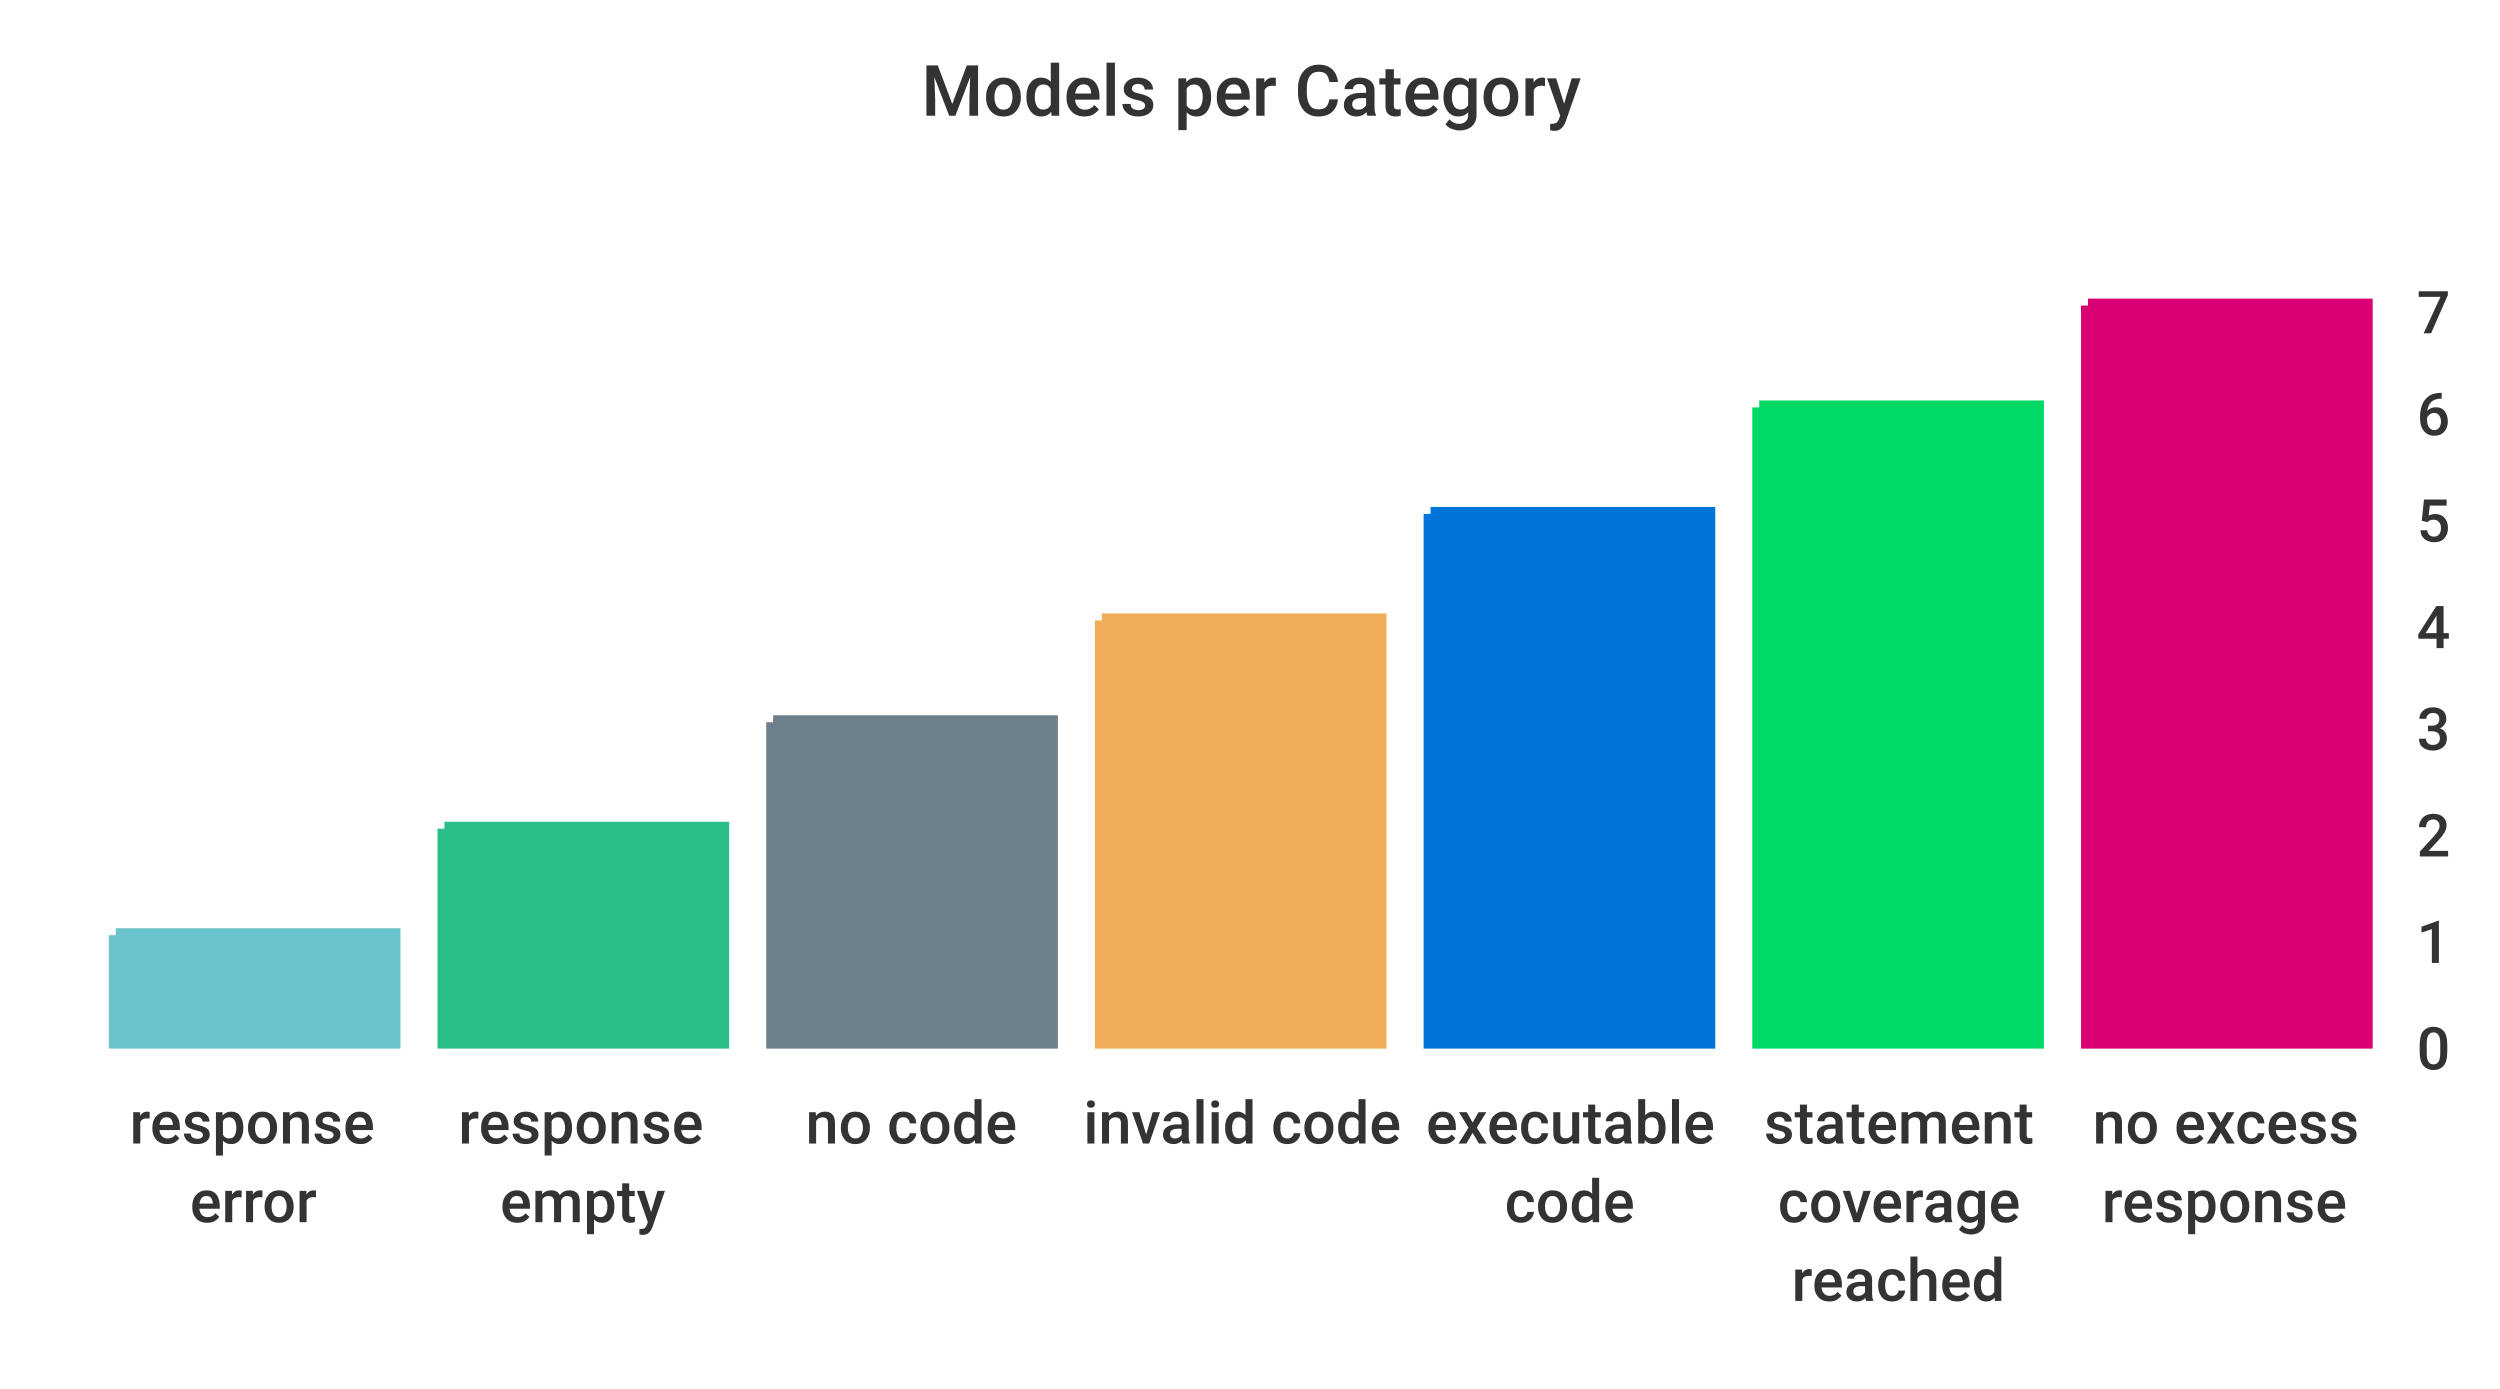
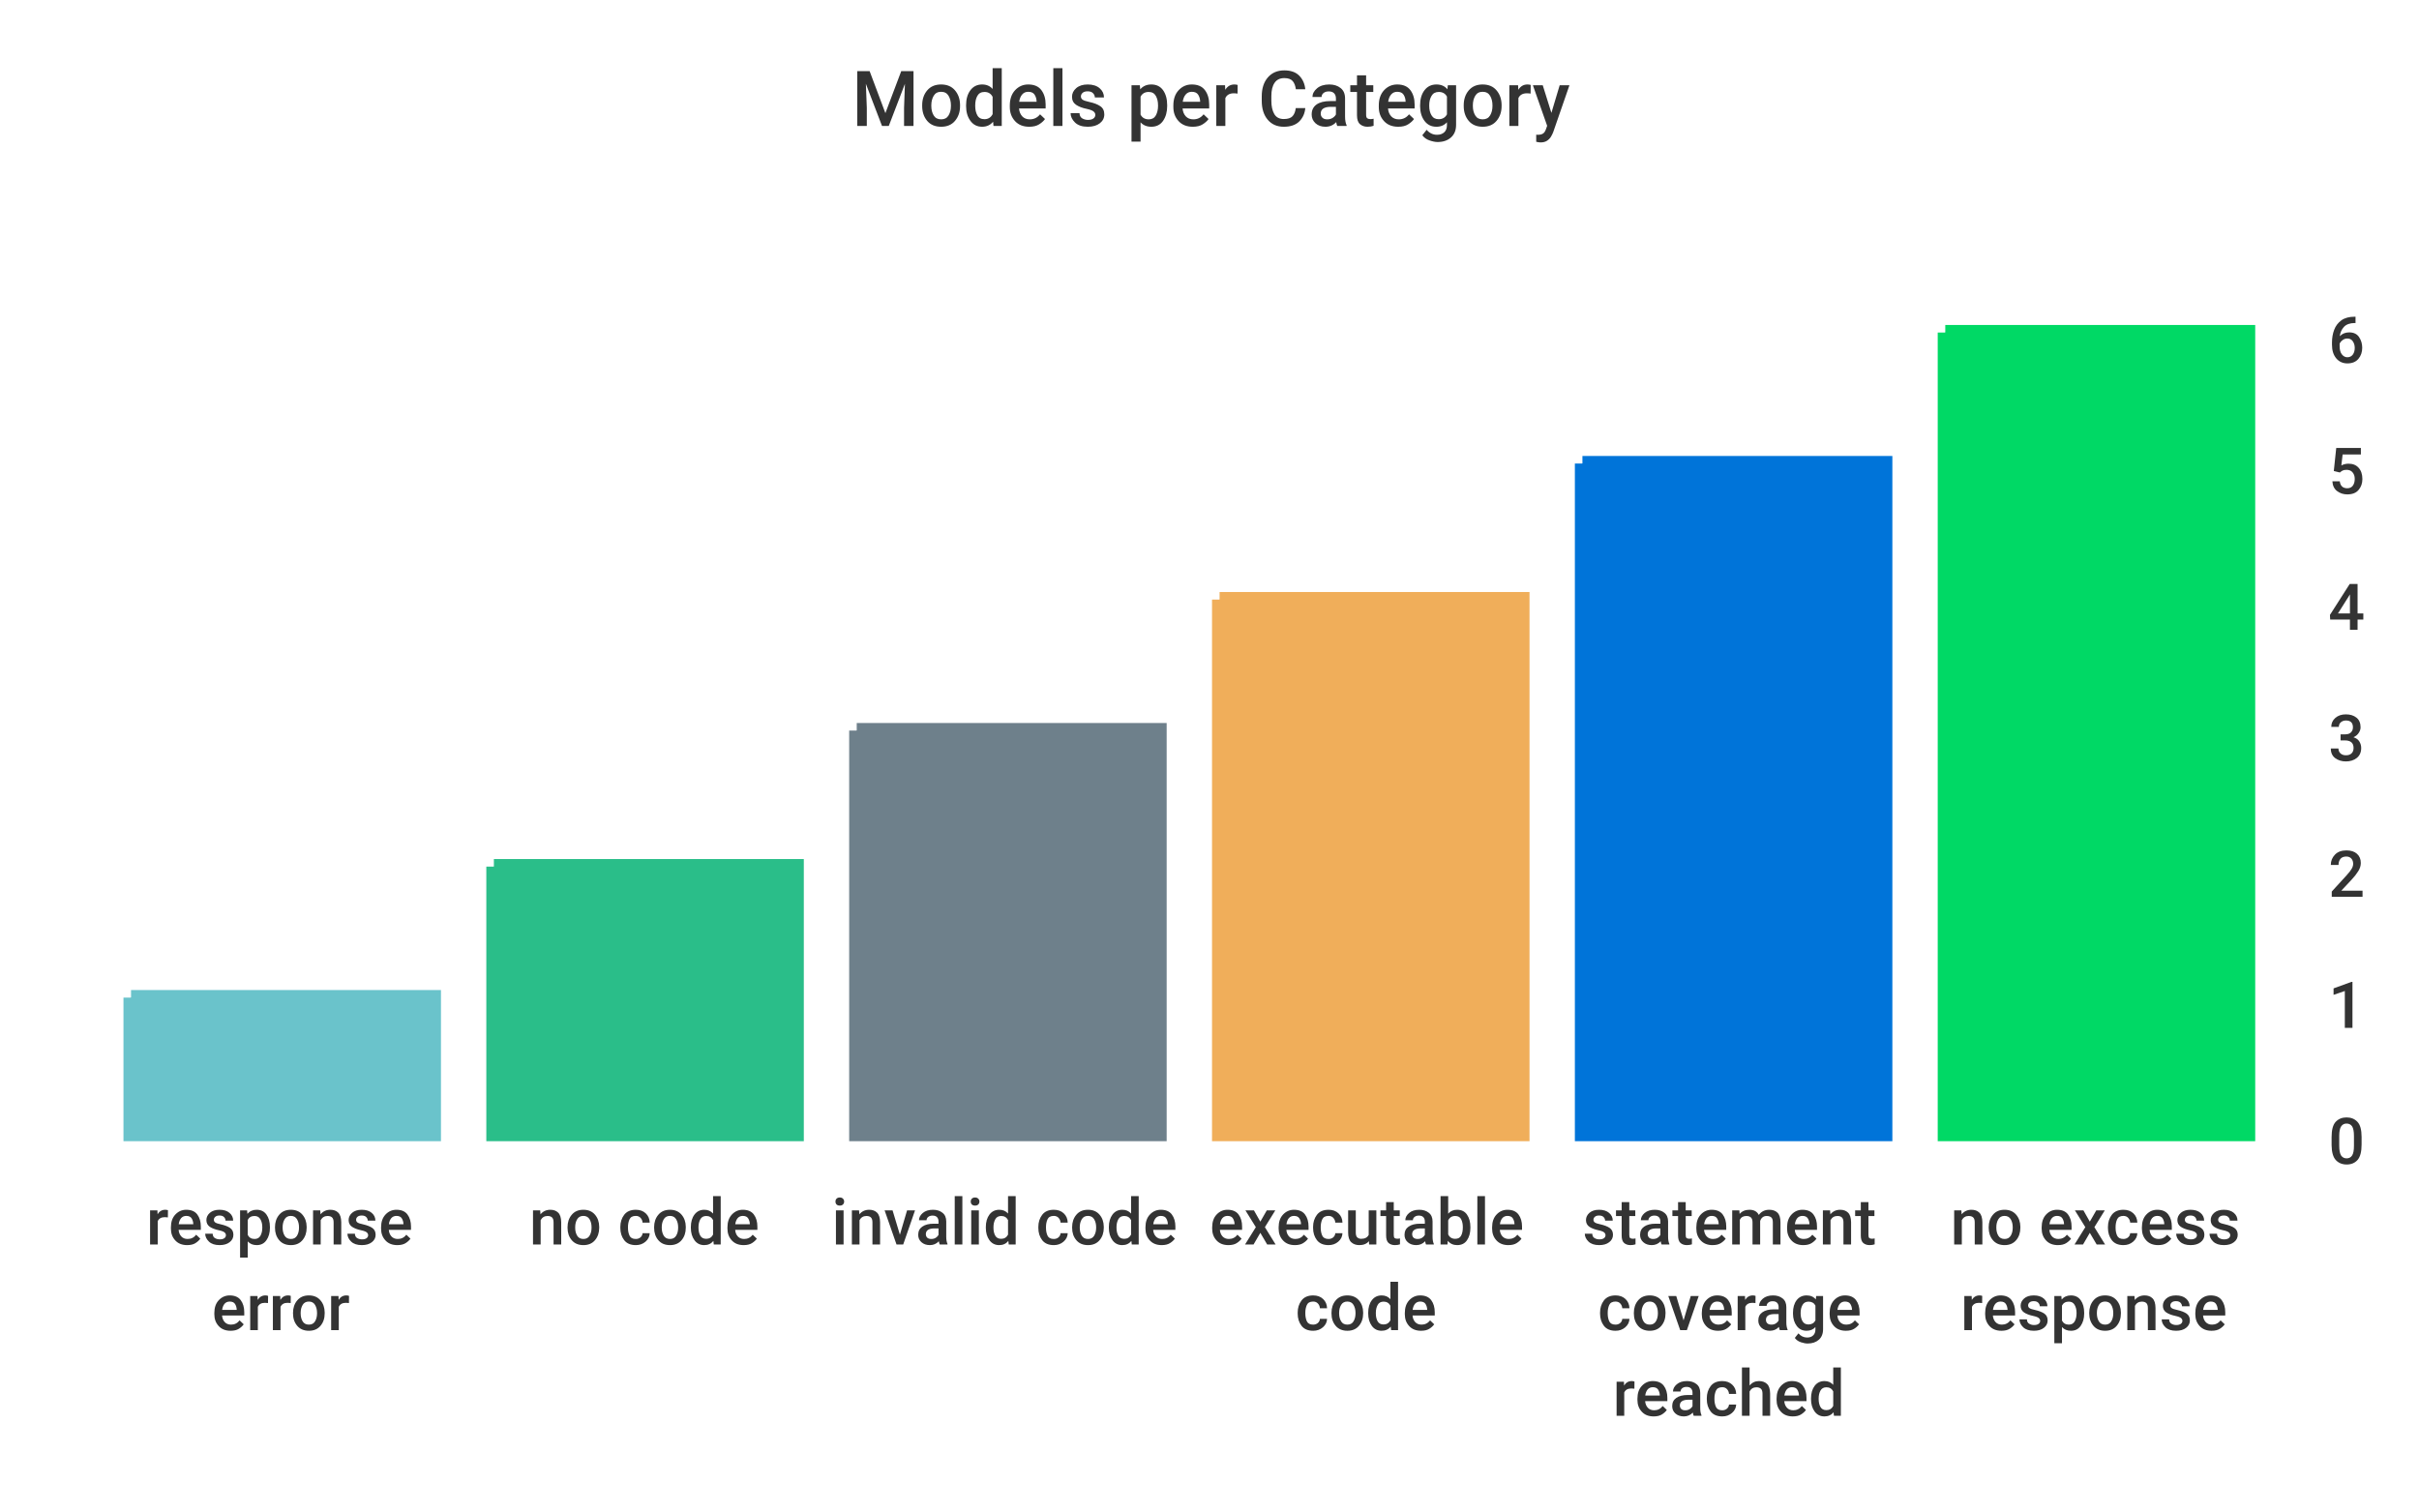
- <svg xmlns="http://www.w3.org/2000/svg" width="540" height="300">\n<path d="M 0 0 L 540 0 L 540 300 L 0 300 L 0 0" style="stroke-width:0;stroke:rgba(255,255,255,1.0);fill:rgba(255,255,255,1.0)" />
-   <path d="M 20 66 L 512 66 L 512 225 L 20 225 L 20 66" style="stroke-width:0;stroke:rgba(255,255,255,1.0);fill:rgba(255,255,255,1.0)" />
-   <path d="M 25 202 L 85 202 L 85 225 L 25 225 L 25 202" style="stroke-width:3;stroke:rgba(106,195,203,1.0);fill:rgba(106,195,203,1.0)" />
-   <path d="M 96 179 L 156 179 L 156 225 L 96 225 L 96 179" style="stroke-width:3;stroke:rgba(42,190,137,1.0);fill:rgba(42,190,137,1.0)" />
-   <path d="M 167 156 L 227 156 L 227 225 L 167 225 L 167 156" style="stroke-width:3;stroke:rgba(110,128,139,1.0);fill:rgba(110,128,139,1.0)" />
-   <path d="M 238 134 L 298 134 L 298 225 L 238 225 L 238 134" style="stroke-width:3;stroke:rgba(240,174,90,1.0);fill:rgba(240,174,90,1.0)" />
-   <path d="M 309 111 L 369 111 L 369 225 L 309 225 L 309 111" style="stroke-width:3;stroke:rgba(0,116,217,1.0);fill:rgba(0,116,217,1.0)" />
-   <path d="M 380 88 L 440 88 L 440 225 L 380 225 L 380 88" style="stroke-width:3;stroke:rgba(0,217,101,1.0);fill:rgba(0,217,101,1.0)" />
-   <path d="M 451 66 L 511 66 L 511 225 L 451 225 L 451 66" style="stroke-width:3;stroke:rgba(217,0,116,1.0);fill:rgba(217,0,116,1.0)" />
-   <path d="M 20 225 L 512 225" style="stroke-width:0;stroke:rgba(51,51,51,1.0);fill:none" />
+ <svg xmlns="http://www.w3.org/2000/svg" width="480" height="300">\n<path d="M 0 0 L 480 0 L 480 300 L 0 300 L 0 0" style="stroke-width:0;stroke:rgba(255,255,255,1.0);fill:rgba(255,255,255,1.0)" />
+   <path d="M 20 66 L 452 66 L 452 225 L 20 225 L 20 66" style="stroke-width:0;stroke:rgba(255,255,255,1.0);fill:rgba(255,255,255,1.0)" />
+   <path d="M 26 198 L 86 198 L 86 225 L 26 225 L 26 198" style="stroke-width:3;stroke:rgba(106,195,203,1.0);fill:rgba(106,195,203,1.0)" />
+   <path d="M 98 172 L 158 172 L 158 225 L 98 225 L 98 172" style="stroke-width:3;stroke:rgba(42,190,137,1.0);fill:rgba(42,190,137,1.0)" />
+   <path d="M 170 145 L 230 145 L 230 225 L 170 225 L 170 145" style="stroke-width:3;stroke:rgba(110,128,139,1.0);fill:rgba(110,128,139,1.0)" />
+   <path d="M 242 119 L 302 119 L 302 225 L 242 225 L 242 119" style="stroke-width:3;stroke:rgba(240,174,90,1.0);fill:rgba(240,174,90,1.0)" />
+   <path d="M 314 92 L 374 92 L 374 225 L 314 225 L 314 92" style="stroke-width:3;stroke:rgba(0,116,217,1.0);fill:rgba(0,116,217,1.0)" />
+   <path d="M 386 66 L 446 66 L 446 225 L 386 225 L 386 66" style="stroke-width:3;stroke:rgba(0,217,101,1.0);fill:rgba(0,217,101,1.0)" />
+   <path d="M 20 225 L 452 225" style="stroke-width:0;stroke:rgba(51,51,51,1.0);fill:none" />
  <path d="M 20 225 L 20 230" style="stroke-width:0;stroke:rgba(51,51,51,1.0);fill:none" />
-   <text x="28" y="247" style="stroke-width:0;stroke:none;fill:rgba(51,51,51,1.0);font-size:12.8px;font-family:'Roboto Medium',sans-serif">response</text>
-   <text x="41" y="264" style="stroke-width:0;stroke:none;fill:rgba(51,51,51,1.0);font-size:12.8px;font-family:'Roboto Medium',sans-serif">error</text>
-   <path d="M 91 225 L 91 230" style="stroke-width:0;stroke:rgba(51,51,51,1.0);fill:none" />
-   <text x="99" y="247" style="stroke-width:0;stroke:none;fill:rgba(51,51,51,1.0);font-size:12.8px;font-family:'Roboto Medium',sans-serif">response</text>
-   <text x="108" y="264" style="stroke-width:0;stroke:none;fill:rgba(51,51,51,1.0);font-size:12.8px;font-family:'Roboto Medium',sans-serif">empty</text>
-   <path d="M 162 225 L 162 230" style="stroke-width:0;stroke:rgba(51,51,51,1.0);fill:none" />
-   <text x="174" y="247" style="stroke-width:0;stroke:none;fill:rgba(51,51,51,1.0);font-size:12.8px;font-family:'Roboto Medium',sans-serif">no code</text>
-   <path d="M 233 225 L 233 230" style="stroke-width:0;stroke:rgba(51,51,51,1.0);fill:none" />
-   <text x="234" y="247" style="stroke-width:0;stroke:none;fill:rgba(51,51,51,1.0);font-size:12.8px;font-family:'Roboto Medium',sans-serif">invalid code</text>
-   <path d="M 304 225 L 304 230" style="stroke-width:0;stroke:rgba(51,51,51,1.0);fill:none" />
-   <text x="308" y="247" style="stroke-width:0;stroke:none;fill:rgba(51,51,51,1.0);font-size:12.8px;font-family:'Roboto Medium',sans-serif">executable</text>
-   <text x="325" y="264" style="stroke-width:0;stroke:none;fill:rgba(51,51,51,1.0);font-size:12.8px;font-family:'Roboto Medium',sans-serif">code</text>
-   <path d="M 375 225 L 375 230" style="stroke-width:0;stroke:rgba(51,51,51,1.0);fill:none" />
-   <text x="381" y="247" style="stroke-width:0;stroke:none;fill:rgba(51,51,51,1.0);font-size:12.8px;font-family:'Roboto Medium',sans-serif">statement</text>
-   <text x="384" y="264" style="stroke-width:0;stroke:none;fill:rgba(51,51,51,1.0);font-size:12.8px;font-family:'Roboto Medium',sans-serif">coverage</text>
-   <text x="387" y="281" style="stroke-width:0;stroke:none;fill:rgba(51,51,51,1.0);font-size:12.8px;font-family:'Roboto Medium',sans-serif">reached</text>
-   <path d="M 446 225 L 446 230" style="stroke-width:0;stroke:rgba(51,51,51,1.0);fill:none" />
-   <text x="452" y="247" style="stroke-width:0;stroke:none;fill:rgba(51,51,51,1.0);font-size:12.8px;font-family:'Roboto Medium',sans-serif">no excess</text>
-   <text x="454" y="264" style="stroke-width:0;stroke:none;fill:rgba(51,51,51,1.0);font-size:12.8px;font-family:'Roboto Medium',sans-serif">response</text>
-   <path d="M 512 225 L 512 66" style="stroke-width:0;stroke:rgba(51,51,51,1.0);fill:none" />
-   <path d="M 512 225 L 517 225" style="stroke-width:0;stroke:rgba(51,51,51,1.0);fill:none" />
-   <text x="522" y="231" style="stroke-width:0;stroke:none;fill:rgba(51,51,51,1.0);font-size:12.8px;font-family:'Roboto Medium',sans-serif">0</text>
-   <path d="M 512 202 L 517 202" style="stroke-width:0;stroke:rgba(51,51,51,1.0);fill:none" />
-   <text x="522" y="208" style="stroke-width:0;stroke:none;fill:rgba(51,51,51,1.0);font-size:12.8px;font-family:'Roboto Medium',sans-serif">1</text>
-   <path d="M 512 179 L 517 179" style="stroke-width:0;stroke:rgba(51,51,51,1.0);fill:none" />
-   <text x="522" y="185" style="stroke-width:0;stroke:none;fill:rgba(51,51,51,1.0);font-size:12.8px;font-family:'Roboto Medium',sans-serif">2</text>
-   <path d="M 512 156 L 517 156" style="stroke-width:0;stroke:rgba(51,51,51,1.0);fill:none" />
-   <text x="522" y="162" style="stroke-width:0;stroke:none;fill:rgba(51,51,51,1.0);font-size:12.8px;font-family:'Roboto Medium',sans-serif">3</text>
-   <path d="M 512 134 L 517 134" style="stroke-width:0;stroke:rgba(51,51,51,1.0);fill:none" />
-   <text x="522" y="140" style="stroke-width:0;stroke:none;fill:rgba(51,51,51,1.0);font-size:12.8px;font-family:'Roboto Medium',sans-serif">4</text>
-   <path d="M 512 111 L 517 111" style="stroke-width:0;stroke:rgba(51,51,51,1.0);fill:none" />
-   <text x="522" y="117" style="stroke-width:0;stroke:none;fill:rgba(51,51,51,1.0);font-size:12.8px;font-family:'Roboto Medium',sans-serif">5</text>
-   <path d="M 512 88 L 517 88" style="stroke-width:0;stroke:rgba(51,51,51,1.0);fill:none" />
-   <text x="522" y="94" style="stroke-width:0;stroke:none;fill:rgba(51,51,51,1.0);font-size:12.8px;font-family:'Roboto Medium',sans-serif">6</text>
-   <path d="M 512 66 L 517 66" style="stroke-width:0;stroke:rgba(51,51,51,1.0);fill:none" />
-   <text x="522" y="72" style="stroke-width:0;stroke:none;fill:rgba(51,51,51,1.0);font-size:12.8px;font-family:'Roboto Medium',sans-serif">7</text>
-   <path d="M 20 225 L 512 225" style="stroke-width:0;stroke:none;fill:none" />
-   <path d="M 20 202 L 512 202" style="stroke-width:0;stroke:none;fill:none" />
-   <path d="M 20 179 L 512 179" style="stroke-width:0;stroke:none;fill:none" />
-   <path d="M 20 156 L 512 156" style="stroke-width:0;stroke:none;fill:none" />
-   <path d="M 20 134 L 512 134" style="stroke-width:0;stroke:none;fill:none" />
-   <path d="M 20 111 L 512 111" style="stroke-width:0;stroke:none;fill:none" />
-   <path d="M 20 88 L 512 88" style="stroke-width:0;stroke:none;fill:none" />
-   <text x="199" y="25" style="stroke-width:0;stroke:none;fill:rgba(51,51,51,1.0);font-size:15.3px;font-family:'Roboto Medium',sans-serif">Models per Category</text>
+   <text x="29" y="247" style="stroke-width:0;stroke:none;fill:rgba(51,51,51,1.0);font-size:12.8px;font-family:'Roboto Medium',sans-serif">response</text>
+   <text x="42" y="264" style="stroke-width:0;stroke:none;fill:rgba(51,51,51,1.0);font-size:12.8px;font-family:'Roboto Medium',sans-serif">error</text>
+   <path d="M 92 225 L 92 230" style="stroke-width:0;stroke:rgba(51,51,51,1.0);fill:none" />
+   <text x="105" y="247" style="stroke-width:0;stroke:none;fill:rgba(51,51,51,1.0);font-size:12.8px;font-family:'Roboto Medium',sans-serif">no code</text>
+   <path d="M 164 225 L 164 230" style="stroke-width:0;stroke:rgba(51,51,51,1.0);fill:none" />
+   <text x="165" y="247" style="stroke-width:0;stroke:none;fill:rgba(51,51,51,1.0);font-size:12.8px;font-family:'Roboto Medium',sans-serif">invalid code</text>
+   <path d="M 236 225 L 236 230" style="stroke-width:0;stroke:rgba(51,51,51,1.0);fill:none" />
+   <text x="240" y="247" style="stroke-width:0;stroke:none;fill:rgba(51,51,51,1.0);font-size:12.8px;font-family:'Roboto Medium',sans-serif">executable</text>
+   <text x="257" y="264" style="stroke-width:0;stroke:none;fill:rgba(51,51,51,1.0);font-size:12.8px;font-family:'Roboto Medium',sans-serif">code</text>
+   <path d="M 308 225 L 308 230" style="stroke-width:0;stroke:rgba(51,51,51,1.0);fill:none" />
+   <text x="314" y="247" style="stroke-width:0;stroke:none;fill:rgba(51,51,51,1.0);font-size:12.8px;font-family:'Roboto Medium',sans-serif">statement</text>
+   <text x="317" y="264" style="stroke-width:0;stroke:none;fill:rgba(51,51,51,1.0);font-size:12.8px;font-family:'Roboto Medium',sans-serif">coverage</text>
+   <text x="320" y="281" style="stroke-width:0;stroke:none;fill:rgba(51,51,51,1.0);font-size:12.8px;font-family:'Roboto Medium',sans-serif">reached</text>
+   <path d="M 380 225 L 380 230" style="stroke-width:0;stroke:rgba(51,51,51,1.0);fill:none" />
+   <text x="387" y="247" style="stroke-width:0;stroke:none;fill:rgba(51,51,51,1.0);font-size:12.8px;font-family:'Roboto Medium',sans-serif">no excess</text>
+   <text x="389" y="264" style="stroke-width:0;stroke:none;fill:rgba(51,51,51,1.0);font-size:12.8px;font-family:'Roboto Medium',sans-serif">response</text>
+   <path d="M 452 225 L 452 66" style="stroke-width:0;stroke:rgba(51,51,51,1.0);fill:none" />
+   <path d="M 452 225 L 457 225" style="stroke-width:0;stroke:rgba(51,51,51,1.0);fill:none" />
+   <text x="462" y="231" style="stroke-width:0;stroke:none;fill:rgba(51,51,51,1.0);font-size:12.8px;font-family:'Roboto Medium',sans-serif">0</text>
+   <path d="M 452 198 L 457 198" style="stroke-width:0;stroke:rgba(51,51,51,1.0);fill:none" />
+   <text x="462" y="204" style="stroke-width:0;stroke:none;fill:rgba(51,51,51,1.0);font-size:12.8px;font-family:'Roboto Medium',sans-serif">1</text>
+   <path d="M 452 172 L 457 172" style="stroke-width:0;stroke:rgba(51,51,51,1.0);fill:none" />
+   <text x="462" y="178" style="stroke-width:0;stroke:none;fill:rgba(51,51,51,1.0);font-size:12.8px;font-family:'Roboto Medium',sans-serif">2</text>
+   <path d="M 452 145 L 457 145" style="stroke-width:0;stroke:rgba(51,51,51,1.0);fill:none" />
+   <text x="462" y="151" style="stroke-width:0;stroke:none;fill:rgba(51,51,51,1.0);font-size:12.8px;font-family:'Roboto Medium',sans-serif">3</text>
+   <path d="M 452 119 L 457 119" style="stroke-width:0;stroke:rgba(51,51,51,1.0);fill:none" />
+   <text x="462" y="125" style="stroke-width:0;stroke:none;fill:rgba(51,51,51,1.0);font-size:12.8px;font-family:'Roboto Medium',sans-serif">4</text>
+   <path d="M 452 92 L 457 92" style="stroke-width:0;stroke:rgba(51,51,51,1.0);fill:none" />
+   <text x="462" y="98" style="stroke-width:0;stroke:none;fill:rgba(51,51,51,1.0);font-size:12.8px;font-family:'Roboto Medium',sans-serif">5</text>
+   <path d="M 452 66 L 457 66" style="stroke-width:0;stroke:rgba(51,51,51,1.0);fill:none" />
+   <text x="462" y="72" style="stroke-width:0;stroke:none;fill:rgba(51,51,51,1.0);font-size:12.8px;font-family:'Roboto Medium',sans-serif">6</text>
+   <path d="M 20 225 L 452 225" style="stroke-width:0;stroke:none;fill:none" />
+   <path d="M 20 198 L 452 198" style="stroke-width:0;stroke:none;fill:none" />
+   <path d="M 20 172 L 452 172" style="stroke-width:0;stroke:none;fill:none" />
+   <path d="M 20 145 L 452 145" style="stroke-width:0;stroke:none;fill:none" />
+   <path d="M 20 119 L 452 119" style="stroke-width:0;stroke:none;fill:none" />
+   <path d="M 20 92 L 452 92" style="stroke-width:0;stroke:none;fill:none" />
+   <text x="169" y="25" style="stroke-width:0;stroke:none;fill:rgba(51,51,51,1.0);font-size:15.3px;font-family:'Roboto Medium',sans-serif">Models per Category</text>
</svg>
